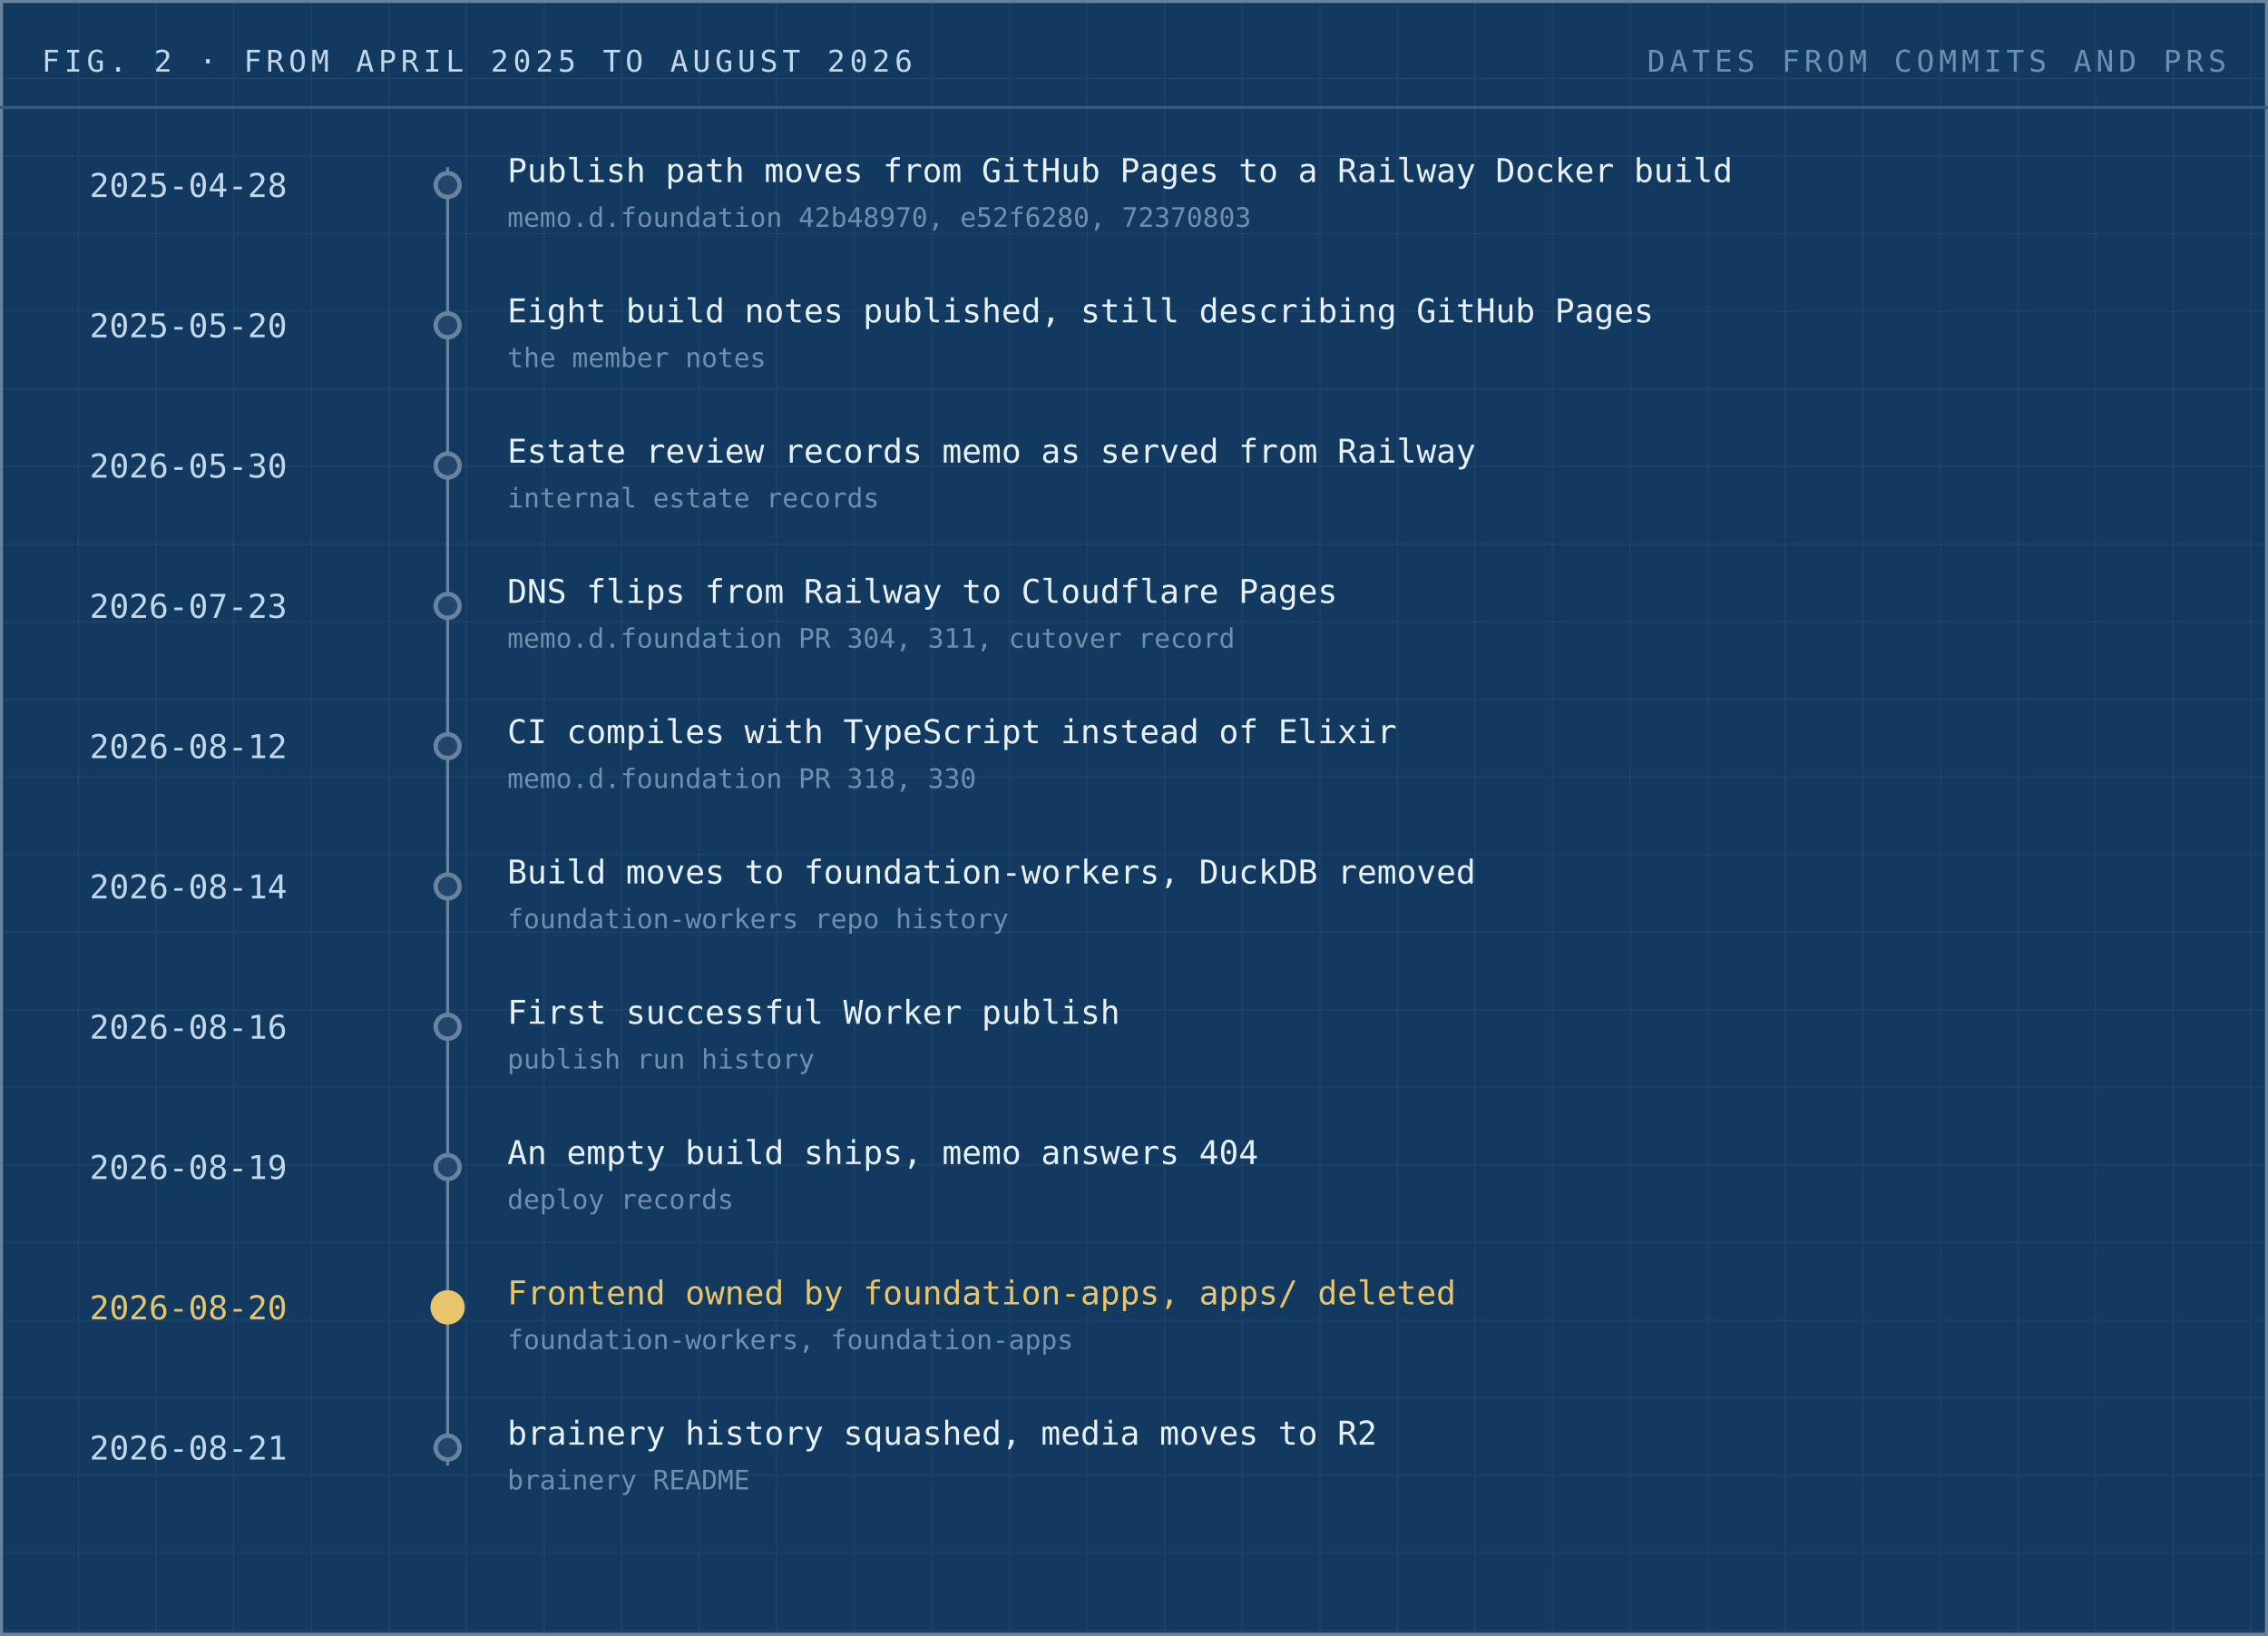
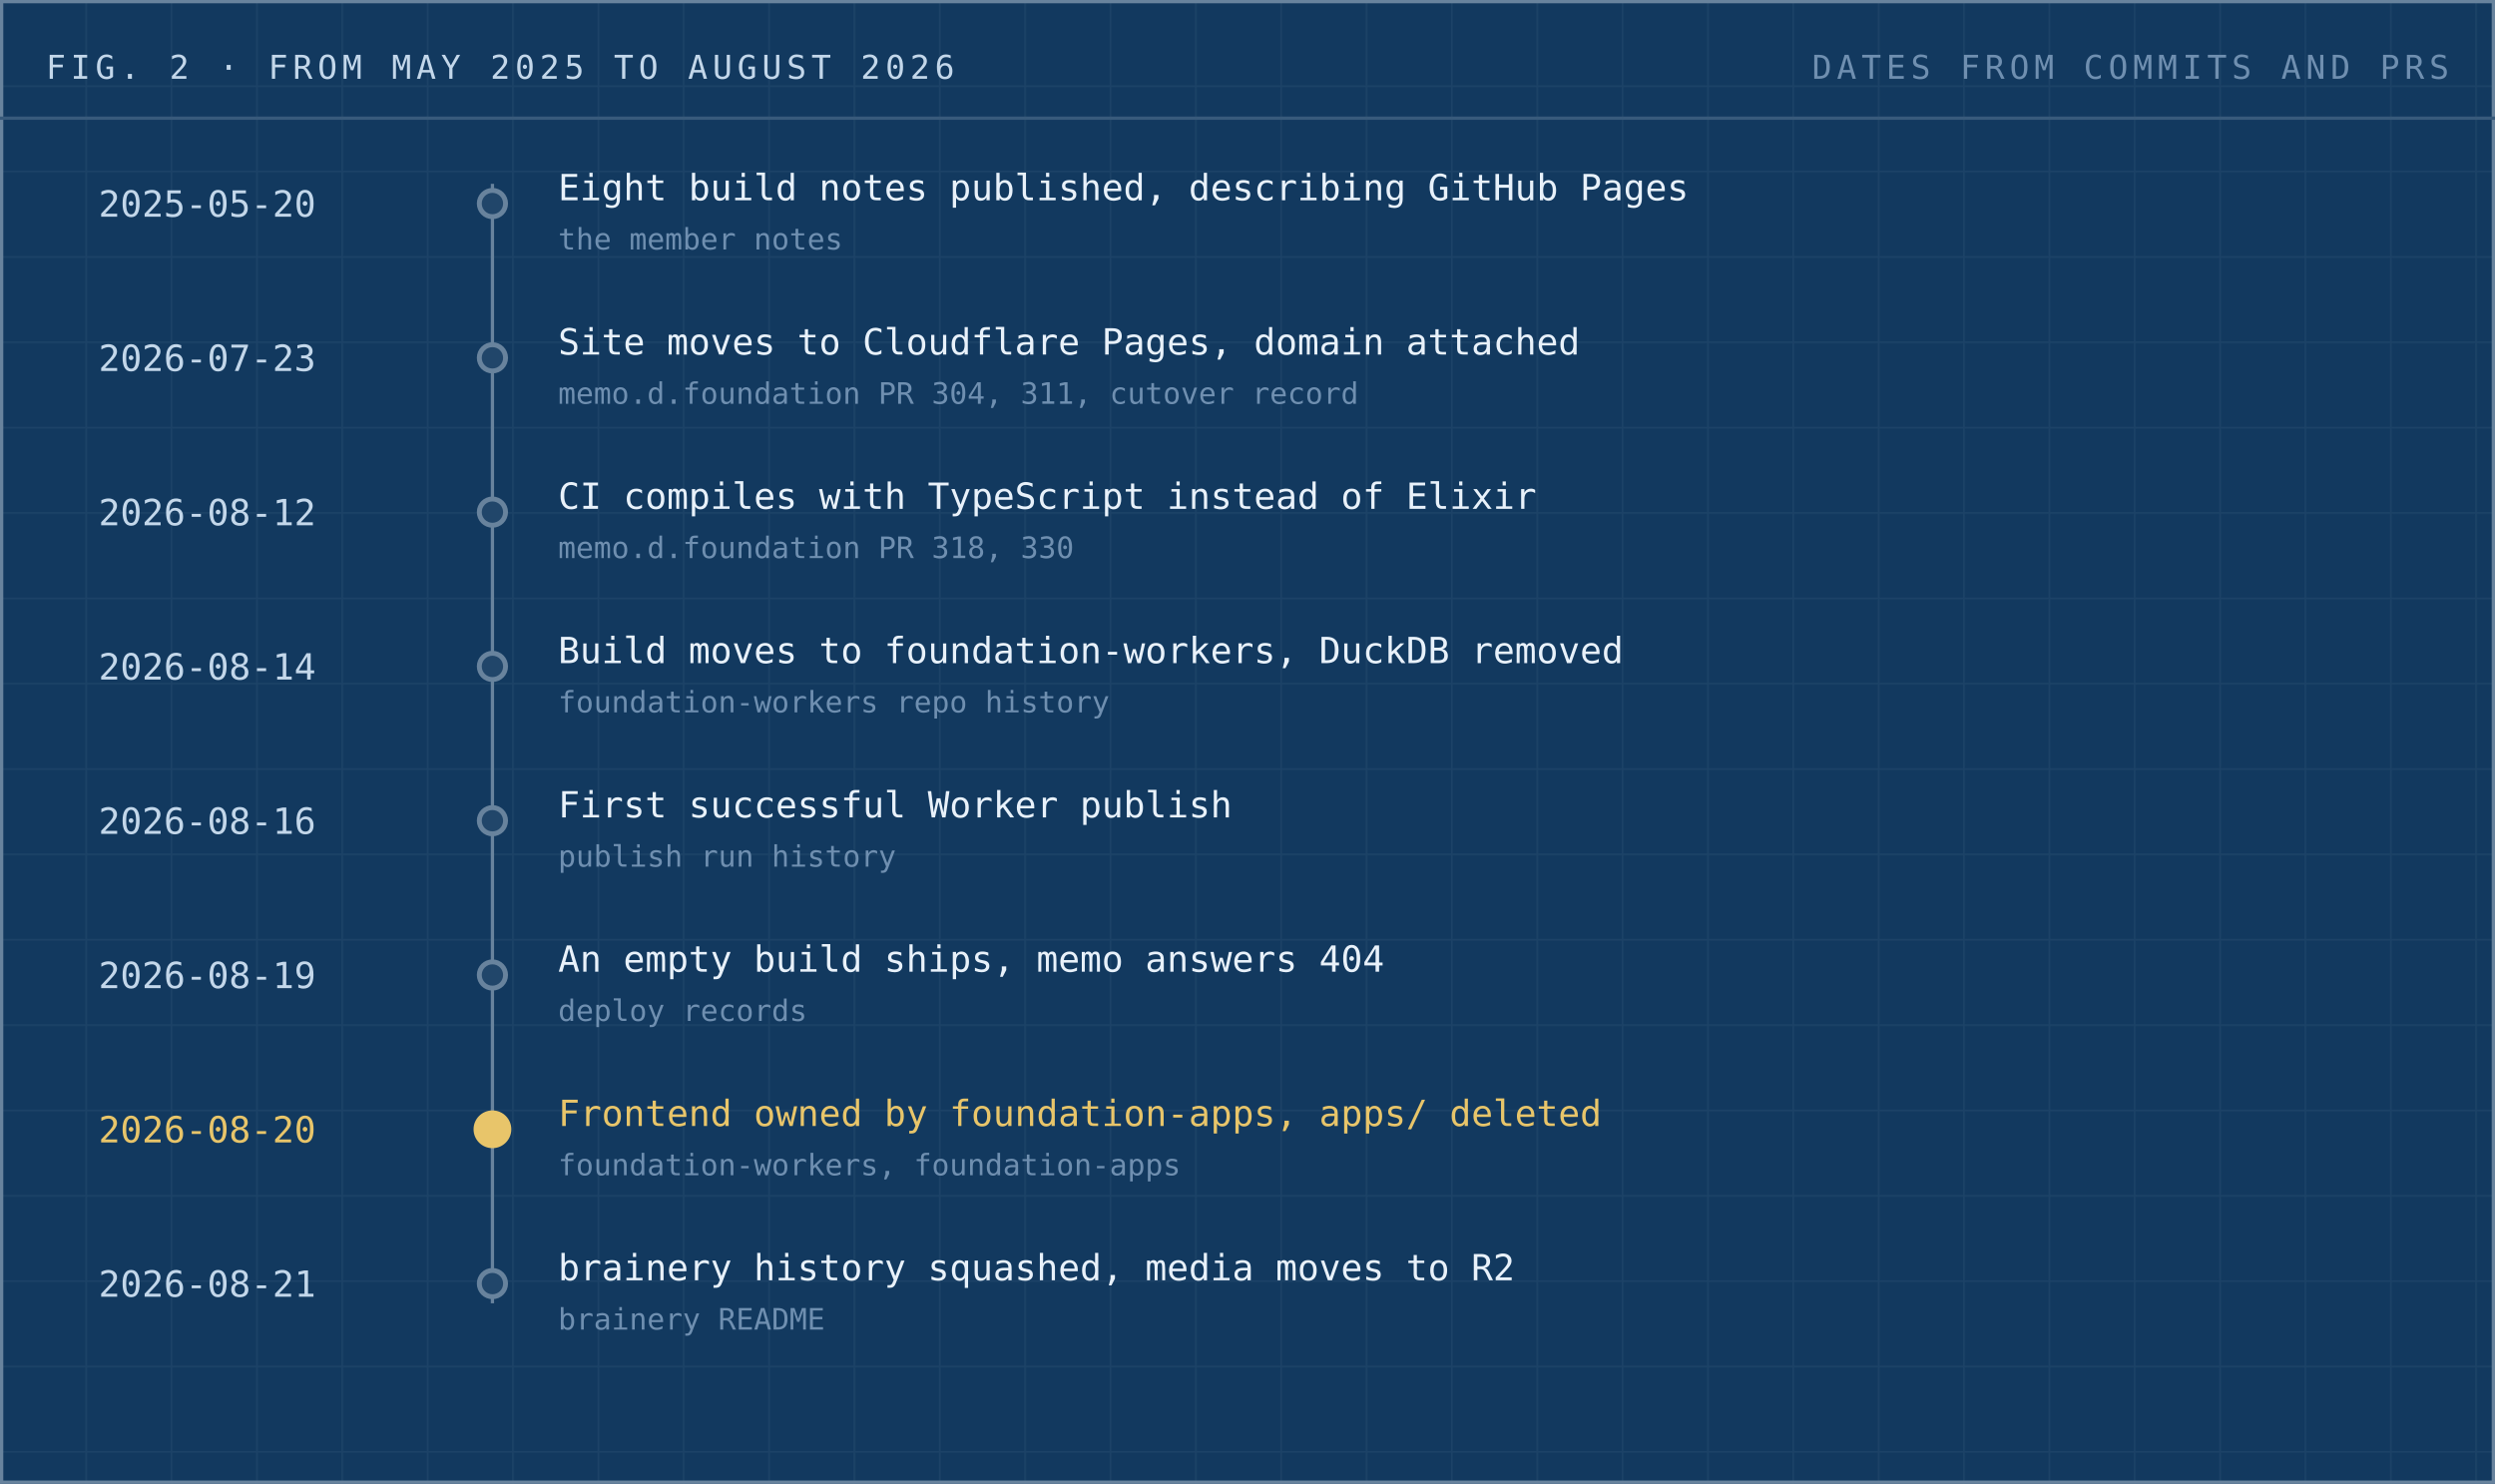
- <svg xmlns="http://www.w3.org/2000/svg" viewBox="0 0 760 548" aria-label="Fig. 2: the dated moves from the May 2025 build notes to the two-repo publish" style="width:100%;height:auto;max-width:760px;display:block" font-family="ui-monospace, SFMono-Regular, Menlo, Consolas, monospace">
+ <svg xmlns="http://www.w3.org/2000/svg" viewBox="0 0 760 452" aria-label="Fig. 2: the dated moves from the May 2025 build notes to the two-repo publish" style="width:100%;height:auto;max-width:760px;display:block" font-family="ui-monospace, SFMono-Regular, Menlo, Consolas, monospace">
  <defs>
    <pattern id="grid2" width="26" height="26" patternUnits="userSpaceOnUse">
      <path d="M 26 0 L 0 0 0 26" fill="none" stroke="#e8f1fa" stroke-opacity="0.05" stroke-width="1" />
    </pattern>
    <marker id="ar2" viewBox="0 0 10 10" refX="8.5" refY="5" markerWidth="7" markerHeight="7" orient="auto">
      <path d="M0 0 L10 5 L0 10 z" fill="#c3d7ea" />
    </marker>
    <marker id="am2" viewBox="0 0 10 10" refX="8.5" refY="5" markerWidth="7" markerHeight="7" orient="auto">
      <path d="M0 0 L10 5 L0 10 z" fill="#e8c56a" />
    </marker>
  </defs>
-   <rect width="760" height="548" fill="#12395f" />
-   <rect width="760" height="548" fill="url(#grid2)" />
-   <rect x="0.5" y="0.5" width="759" height="547" fill="none" stroke="#68839d" />
-   <text x="14" y="24" font-size="10" letter-spacing="1.5" fill="#c3d7ea">FIG. 2 · FROM APRIL 2025 TO AUGUST 2026</text>
+   <rect width="760" height="452" fill="#12395f" />
+   <rect width="760" height="452" fill="url(#grid2)" />
+   <rect x="0.5" y="0.5" width="759" height="451" fill="none" stroke="#68839d" />
+   <text x="14" y="24" font-size="10" letter-spacing="1.5" fill="#c3d7ea">FIG. 2 · FROM MAY 2025 TO AUGUST 2026</text>
  <text x="746" y="24" font-size="10" letter-spacing="1.5" fill="#6f8fb0" text-anchor="end">DATES FROM COMMITS AND PRS</text>
  <line x1="0" y1="36" x2="760" y2="36" stroke="#385a7b" />
-   <line x1="150" y1="56" x2="150" y2="491" stroke="#68839d" stroke-width="1" />
-   <text x="30" y="66" font-size="11" fill="#c3d7ea">2025-04-28</text>
+   <line x1="150" y1="56" x2="150" y2="397" stroke="#68839d" stroke-width="1" />
+   <text x="30" y="66" font-size="11" fill="#c3d7ea">2025-05-20</text>
  <circle cx="150" cy="62" r="4" fill="#21466a" stroke="#68839d" stroke-width="1.5" />
-   <text x="170" y="61" font-size="11" fill="#e8f1fa">Publish path moves from GitHub Pages to a Railway Docker build</text>
-   <text x="170" y="76" font-size="9" fill="#6f8fb0">memo.d.foundation 42b48970, e52f6280, 72370803</text>
-   <text x="30" y="113" font-size="11" fill="#c3d7ea">2025-05-20</text>
+   <text x="170" y="61" font-size="11" fill="#e8f1fa">Eight build notes published, describing GitHub Pages</text>
+   <text x="170" y="76" font-size="9" fill="#6f8fb0">the member notes</text>
+   <text x="30" y="113" font-size="11" fill="#c3d7ea">2026-07-23</text>
  <circle cx="150" cy="109" r="4" fill="#21466a" stroke="#68839d" stroke-width="1.5" />
-   <text x="170" y="108" font-size="11" fill="#e8f1fa">Eight build notes published, still describing GitHub Pages</text>
-   <text x="170" y="123" font-size="9" fill="#6f8fb0">the member notes</text>
-   <text x="30" y="160" font-size="11" fill="#c3d7ea">2026-05-30</text>
+   <text x="170" y="108" font-size="11" fill="#e8f1fa">Site moves to Cloudflare Pages, domain attached</text>
+   <text x="170" y="123" font-size="9" fill="#6f8fb0">memo.d.foundation PR 304, 311, cutover record</text>
+   <text x="30" y="160" font-size="11" fill="#c3d7ea">2026-08-12</text>
  <circle cx="150" cy="156" r="4" fill="#21466a" stroke="#68839d" stroke-width="1.5" />
-   <text x="170" y="155" font-size="11" fill="#e8f1fa">Estate review records memo as served from Railway</text>
-   <text x="170" y="170" font-size="9" fill="#6f8fb0">internal estate records</text>
-   <text x="30" y="207" font-size="11" fill="#c3d7ea">2026-07-23</text>
+   <text x="170" y="155" font-size="11" fill="#e8f1fa">CI compiles with TypeScript instead of Elixir</text>
+   <text x="170" y="170" font-size="9" fill="#6f8fb0">memo.d.foundation PR 318, 330</text>
+   <text x="30" y="207" font-size="11" fill="#c3d7ea">2026-08-14</text>
  <circle cx="150" cy="203" r="4" fill="#21466a" stroke="#68839d" stroke-width="1.5" />
-   <text x="170" y="202" font-size="11" fill="#e8f1fa">DNS flips from Railway to Cloudflare Pages</text>
-   <text x="170" y="217" font-size="9" fill="#6f8fb0">memo.d.foundation PR 304, 311, cutover record</text>
-   <text x="30" y="254" font-size="11" fill="#c3d7ea">2026-08-12</text>
+   <text x="170" y="202" font-size="11" fill="#e8f1fa">Build moves to foundation-workers, DuckDB removed</text>
+   <text x="170" y="217" font-size="9" fill="#6f8fb0">foundation-workers repo history</text>
+   <text x="30" y="254" font-size="11" fill="#c3d7ea">2026-08-16</text>
  <circle cx="150" cy="250" r="4" fill="#21466a" stroke="#68839d" stroke-width="1.5" />
-   <text x="170" y="249" font-size="11" fill="#e8f1fa">CI compiles with TypeScript instead of Elixir</text>
-   <text x="170" y="264" font-size="9" fill="#6f8fb0">memo.d.foundation PR 318, 330</text>
-   <text x="30" y="301" font-size="11" fill="#c3d7ea">2026-08-14</text>
+   <text x="170" y="249" font-size="11" fill="#e8f1fa">First successful Worker publish</text>
+   <text x="170" y="264" font-size="9" fill="#6f8fb0">publish run history</text>
+   <text x="30" y="301" font-size="11" fill="#c3d7ea">2026-08-19</text>
  <circle cx="150" cy="297" r="4" fill="#21466a" stroke="#68839d" stroke-width="1.5" />
-   <text x="170" y="296" font-size="11" fill="#e8f1fa">Build moves to foundation-workers, DuckDB removed</text>
-   <text x="170" y="311" font-size="9" fill="#6f8fb0">foundation-workers repo history</text>
-   <text x="30" y="348" font-size="11" fill="#c3d7ea">2026-08-16</text>
-   <circle cx="150" cy="344" r="4" fill="#21466a" stroke="#68839d" stroke-width="1.5" />
-   <text x="170" y="343" font-size="11" fill="#e8f1fa">First successful Worker publish</text>
-   <text x="170" y="358" font-size="9" fill="#6f8fb0">publish run history</text>
-   <text x="30" y="395" font-size="11" fill="#c3d7ea">2026-08-19</text>
+   <text x="170" y="296" font-size="11" fill="#e8f1fa">An empty build ships, memo answers 404</text>
+   <text x="170" y="311" font-size="9" fill="#6f8fb0">deploy records</text>
+   <text x="30" y="348" font-size="11" fill="#e8c56a">2026-08-20</text>
+   <circle cx="150" cy="344" r="5" fill="#e8c56a" stroke="#e8c56a" stroke-width="1.5" />
+   <text x="170" y="343" font-size="11" fill="#e8c56a">Frontend owned by foundation-apps, apps/ deleted</text>
+   <text x="170" y="358" font-size="9" fill="#6f8fb0">foundation-workers, foundation-apps</text>
+   <text x="30" y="395" font-size="11" fill="#c3d7ea">2026-08-21</text>
  <circle cx="150" cy="391" r="4" fill="#21466a" stroke="#68839d" stroke-width="1.5" />
-   <text x="170" y="390" font-size="11" fill="#e8f1fa">An empty build ships, memo answers 404</text>
-   <text x="170" y="405" font-size="9" fill="#6f8fb0">deploy records</text>
-   <text x="30" y="442" font-size="11" fill="#e8c56a">2026-08-20</text>
-   <circle cx="150" cy="438" r="5" fill="#e8c56a" stroke="#e8c56a" stroke-width="1.5" />
-   <text x="170" y="437" font-size="11" fill="#e8c56a">Frontend owned by foundation-apps, apps/ deleted</text>
-   <text x="170" y="452" font-size="9" fill="#6f8fb0">foundation-workers, foundation-apps</text>
-   <text x="30" y="489" font-size="11" fill="#c3d7ea">2026-08-21</text>
-   <circle cx="150" cy="485" r="4" fill="#21466a" stroke="#68839d" stroke-width="1.5" />
-   <text x="170" y="484" font-size="11" fill="#e8f1fa">brainery history squashed, media moves to R2</text>
-   <text x="170" y="499" font-size="9" fill="#6f8fb0">brainery README</text>
+   <text x="170" y="390" font-size="11" fill="#e8f1fa">brainery history squashed, media moves to R2</text>
+   <text x="170" y="405" font-size="9" fill="#6f8fb0">brainery README</text>
</svg>
